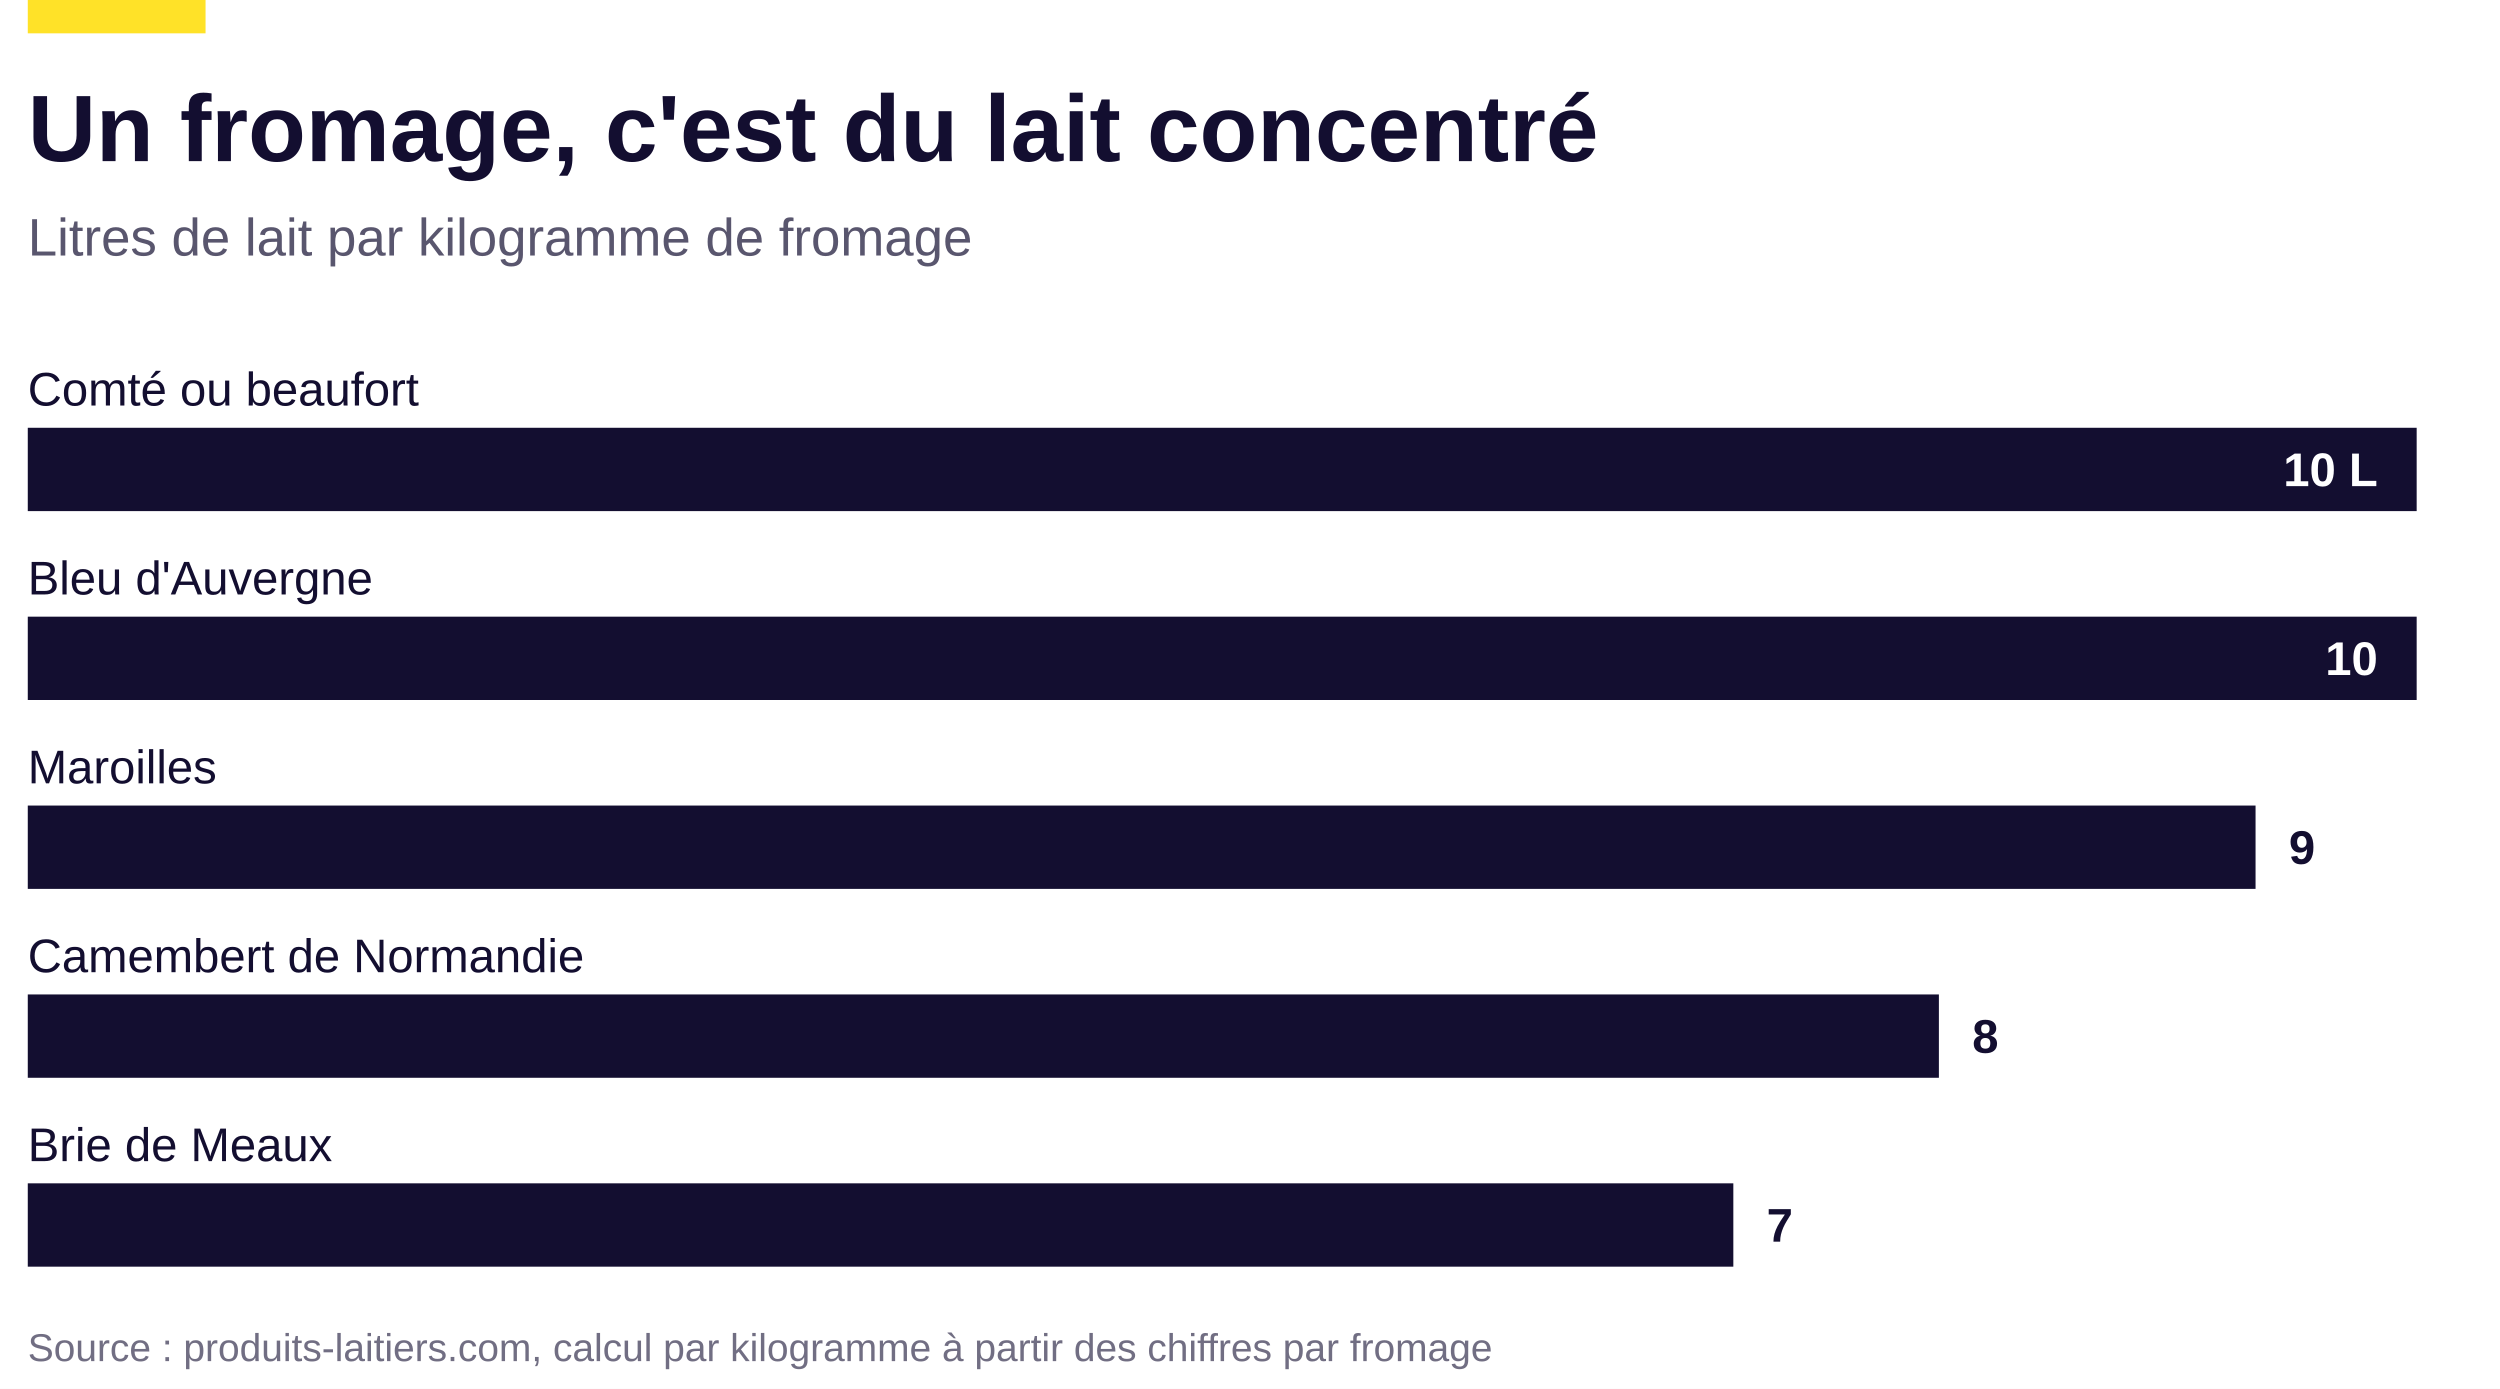
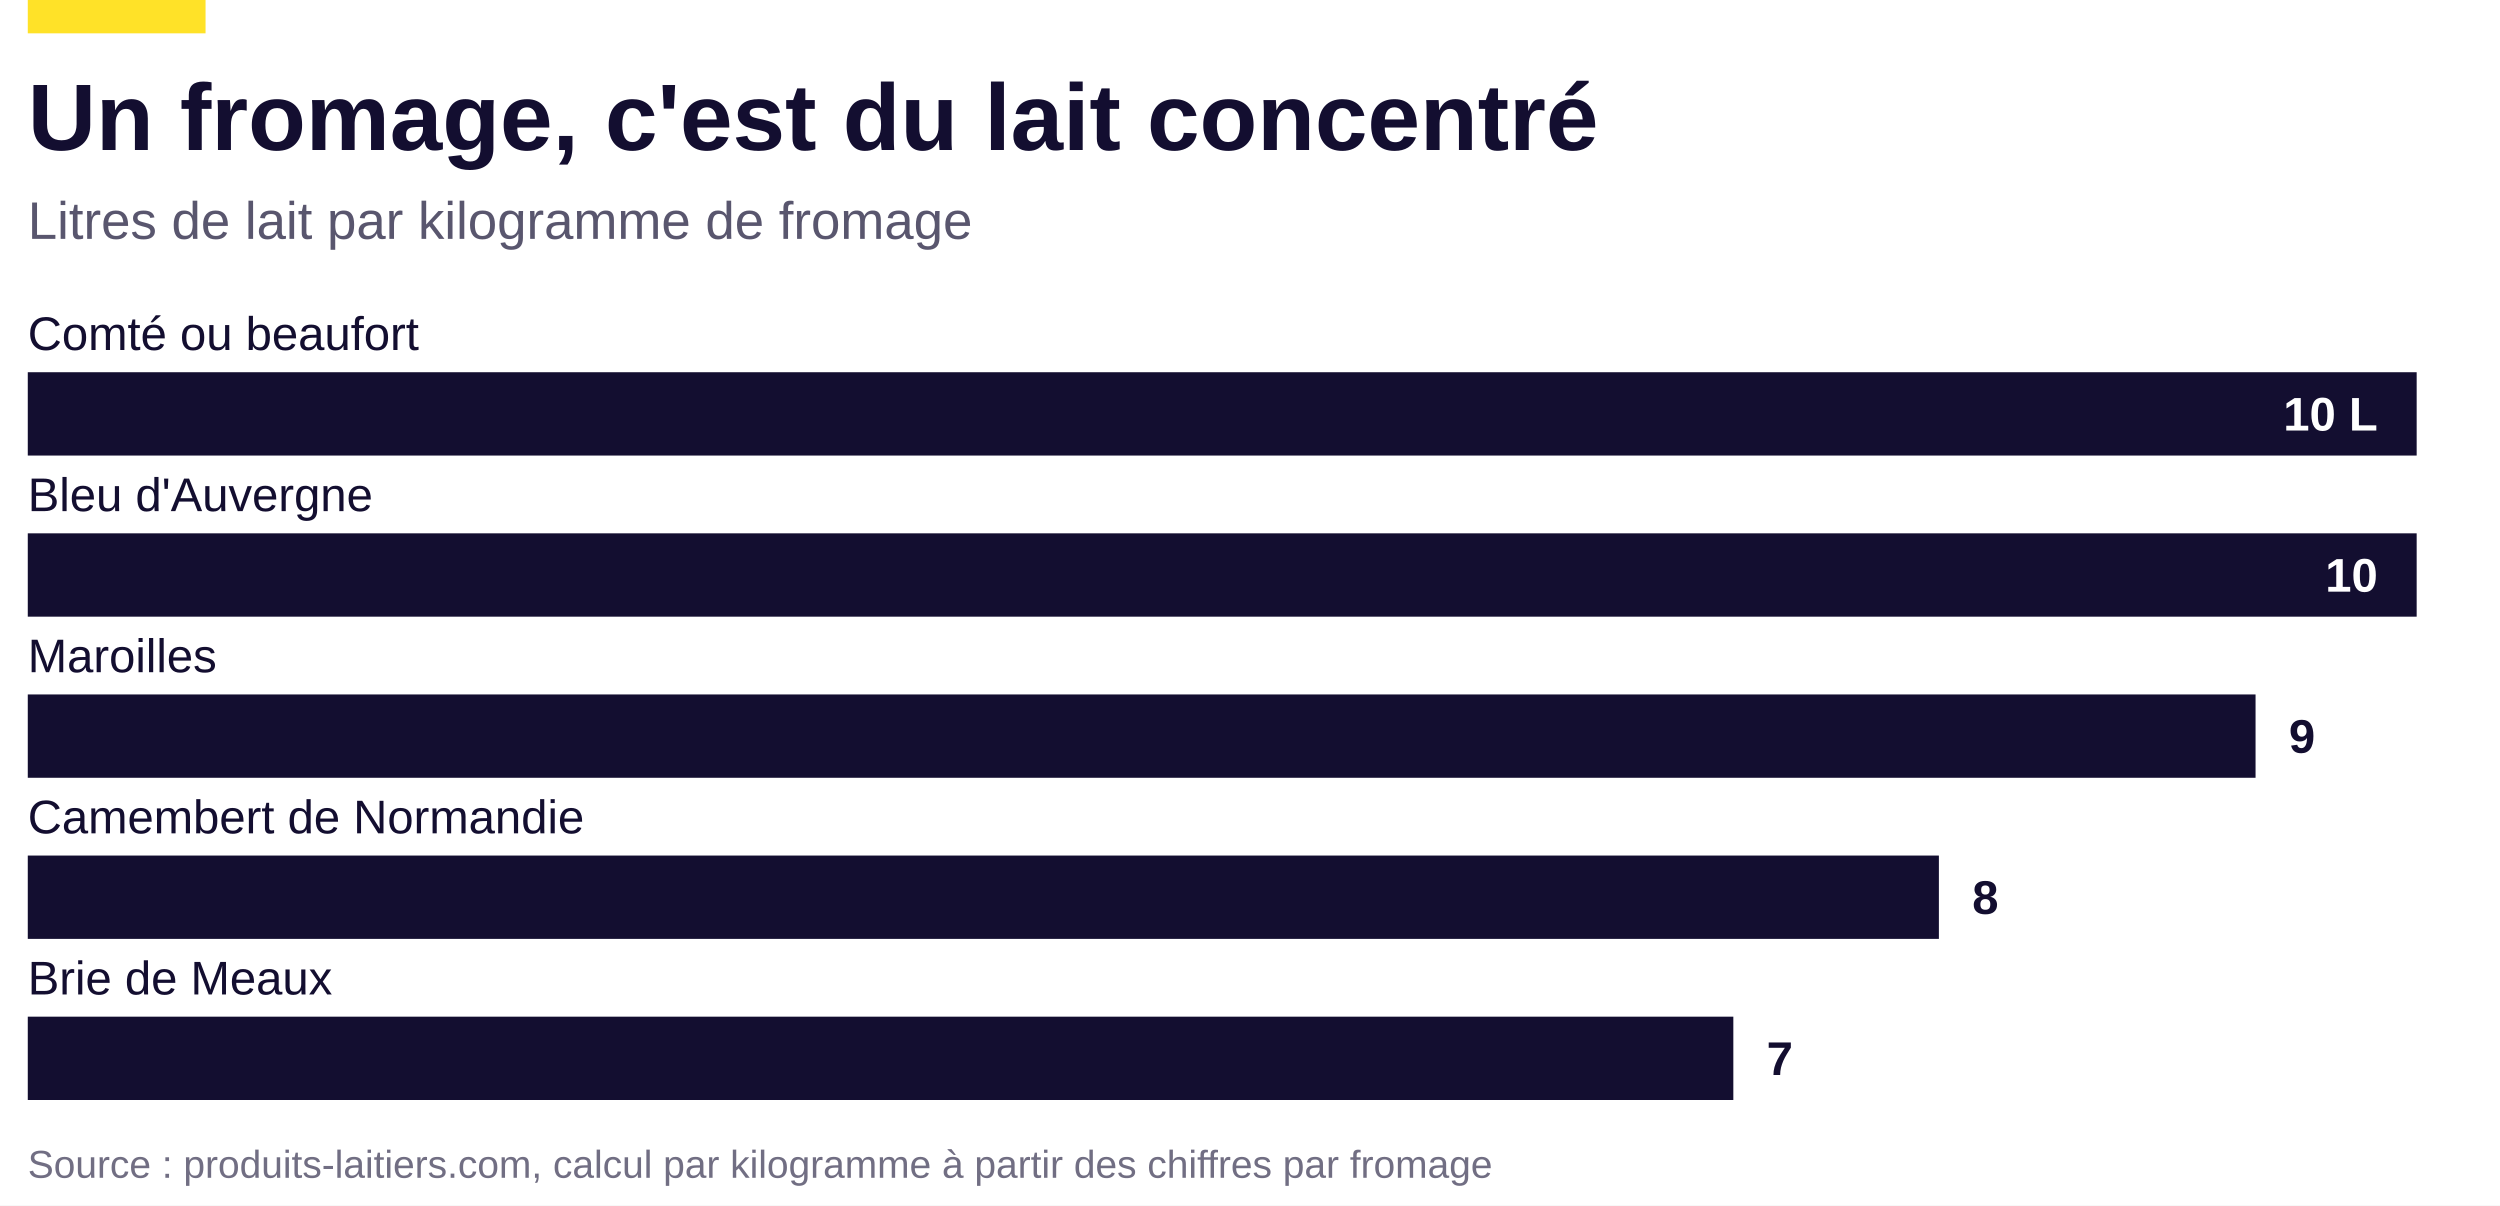
- <svg xmlns="http://www.w3.org/2000/svg" viewBox="0 0 900 500" width="900" height="500" role="img" font-family="'Helvetica Neue', Arial, sans-serif">
-   <rect width="900" height="500" fill="#ffffff" />
+ <svg xmlns="http://www.w3.org/2000/svg" viewBox="0 0 900 434" width="900" height="434" role="img" font-family="'Helvetica Neue', Arial, sans-serif">
+   <rect width="900" height="434" fill="#ffffff" />
  <rect x="10" y="0" width="64" height="12" fill="#ffe228" />
-   <text x="10" y="58" font-size="34" font-weight="700" fill="#130e30">Un fromage, c'est du lait concentré</text>
-   <text x="10" y="92" font-size="19" fill="#130e30" opacity="0.7">Litres de lait par kilogramme de fromage</text>
-   <text x="10" y="146" font-size="17" fill="#130e30">Comté ou beaufort</text>
-   <rect x="10" y="154" width="860" height="30" fill="#130e30" />
-   <text x="856" y="175" font-size="17" font-weight="700" fill="#ffffff" text-anchor="end">10 L</text>
-   <text x="10" y="214" font-size="17" fill="#130e30">Bleu d'Auvergne</text>
-   <rect x="10" y="222" width="860" height="30" fill="#130e30" />
-   <text x="856" y="243" font-size="17" font-weight="700" fill="#ffffff" text-anchor="end">10</text>
-   <text x="10" y="282" font-size="17" fill="#130e30">Maroilles</text>
-   <rect x="10" y="290" width="802" height="30" fill="#130e30" />
-   <text x="824" y="311" font-size="17" font-weight="700" fill="#130e30">9</text>
-   <text x="10" y="350" font-size="17" fill="#130e30">Camembert de Normandie</text>
-   <rect x="10" y="358" width="688" height="30" fill="#130e30" />
-   <text x="710" y="379" font-size="17" font-weight="700" fill="#130e30">8</text>
-   <text x="10" y="418" font-size="17" fill="#130e30">Brie de Meaux</text>
-   <rect x="10" y="426" width="614" height="30" fill="#130e30" />
-   <text x="636" y="447" font-size="17" font-weight="700" fill="#130e30">7</text>
-   <text x="10" y="490" font-size="14" fill="#130e30" opacity="0.6">Source : produits-laitiers.com, calcul par kilogramme à partir des chiffres par fromage</text>
+   <text x="10" y="54" font-size="34" font-weight="700" fill="#130e30">Un fromage, c'est du lait concentré</text>
+   <text x="10" y="86" font-size="19" fill="#130e30" opacity="0.7">Litres de lait par kilogramme de fromage</text>
+   <text x="10" y="126" font-size="17" fill="#130e30">Comté ou beaufort</text>
+   <rect x="10" y="134" width="860" height="30" fill="#130e30" />
+   <text x="856" y="155" font-size="17" font-weight="700" fill="#ffffff" text-anchor="end">10 L</text>
+   <text x="10" y="184" font-size="17" fill="#130e30">Bleu d'Auvergne</text>
+   <rect x="10" y="192" width="860" height="30" fill="#130e30" />
+   <text x="856" y="213" font-size="17" font-weight="700" fill="#ffffff" text-anchor="end">10</text>
+   <text x="10" y="242" font-size="17" fill="#130e30">Maroilles</text>
+   <rect x="10" y="250" width="802" height="30" fill="#130e30" />
+   <text x="824" y="271" font-size="17" font-weight="700" fill="#130e30">9</text>
+   <text x="10" y="300" font-size="17" fill="#130e30">Camembert de Normandie</text>
+   <rect x="10" y="308" width="688" height="30" fill="#130e30" />
+   <text x="710" y="329" font-size="17" font-weight="700" fill="#130e30">8</text>
+   <text x="10" y="358" font-size="17" fill="#130e30">Brie de Meaux</text>
+   <rect x="10" y="366" width="614" height="30" fill="#130e30" />
+   <text x="636" y="387" font-size="17" font-weight="700" fill="#130e30">7</text>
+   <text x="10" y="424" font-size="14" fill="#130e30" opacity="0.6">Source : produits-laitiers.com, calcul par kilogramme à partir des chiffres par fromage</text>
</svg>
